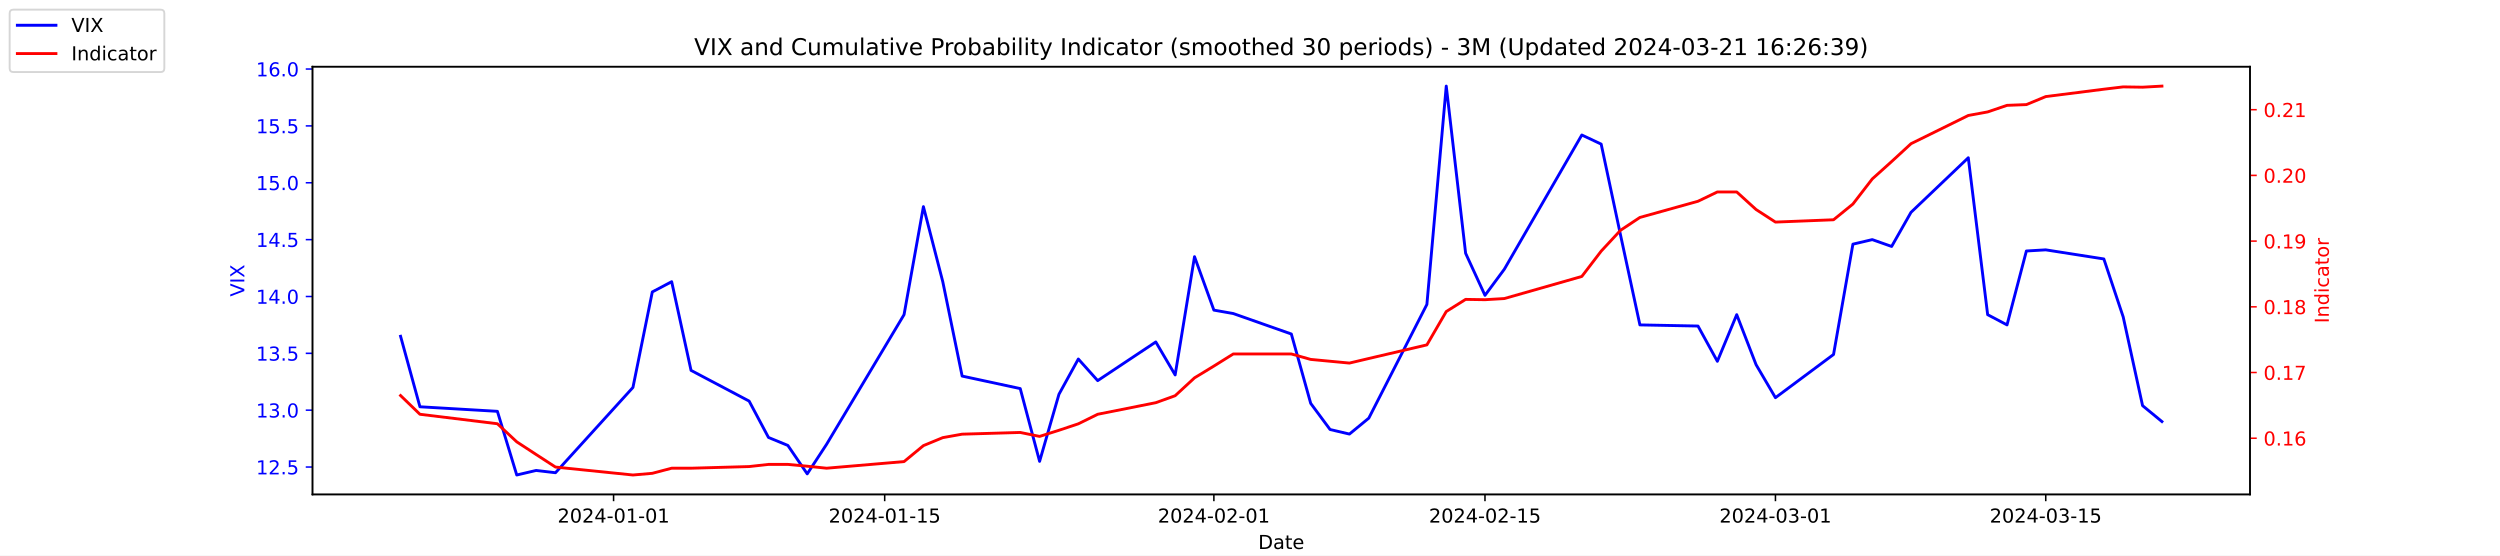
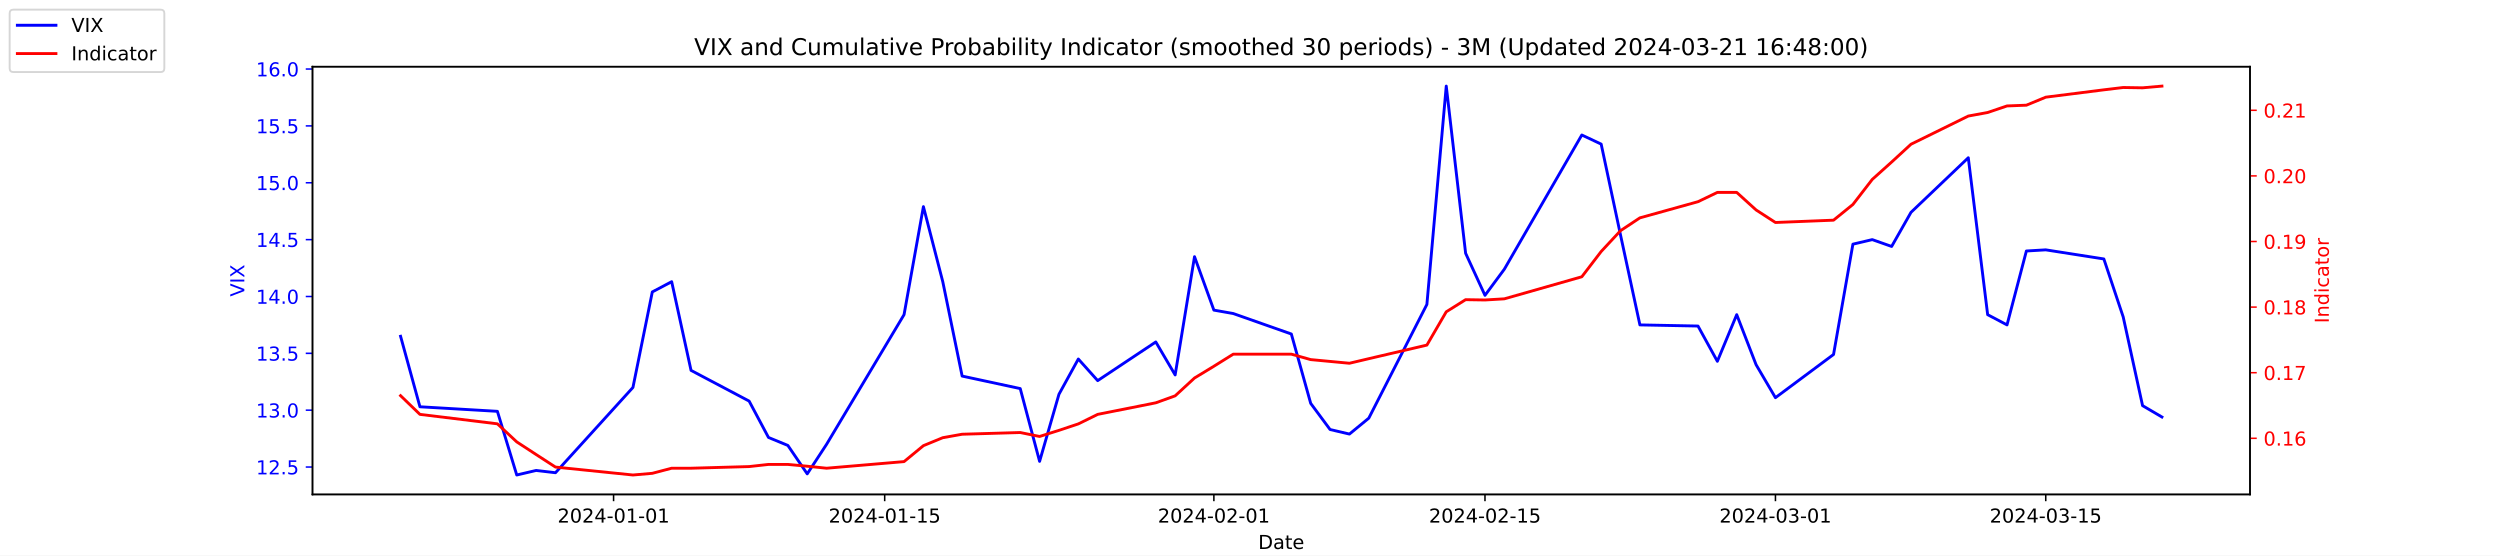
<svg xmlns="http://www.w3.org/2000/svg" xmlns:xlink="http://www.w3.org/1999/xlink" width="1296pt" height="288pt" viewBox="0 0 1296 288" version="1.1">
  <defs>
    <style type="text/css">*{stroke-linejoin: round; stroke-linecap: butt}</style>
  </defs>
  <g id="figure_1">
    <g id="patch_1">
      <path d="M 0 288  L 1296 288  L 1296 0  L 0 0  z " style="fill: #ffffff" />
    </g>
    <g id="axes_1">
      <g id="patch_2">
        <path d="M 162 256.32  L 1166.4 256.32  L 1166.4 34.56  L 162 34.56  z " style="fill: #ffffff" />
      </g>
      <g id="matplotlib.axis_1">
        <g id="xtick_1">
          <g id="line2d_1">
            <defs>
-               <path id="mc0ee9bf909" d="M 0 0  L 0 3.5  " style="stroke: #000000; stroke-width: 0.8" />
+               <path id="mb628439746" d="M 0 0  L 0 3.5  " style="stroke: #000000; stroke-width: 0.8" />
            </defs>
            <g>
-               <use xlink:href="#mc0ee9bf909" x="318.079" y="256.32" style="stroke: #000000; stroke-width: 0.8" />
+               <use xlink:href="#mb628439746" x="318.079" y="256.32" style="stroke: #000000; stroke-width: 0.8" />
            </g>
          </g>
          <g id="text_1">
            <g transform="translate(289.0209 270.9184) scale(0.1 -0.1)">
              <defs>
                <path id="DejaVuSans-32" d="M 1228 531  L 3431 531  L 3431 0  L 469 0  L 469 531  Q 828 903 1448 1529  Q 2069 2156 2228 2338  Q 2531 2678 2651 2914  Q 2772 3150 2772 3378  Q 2772 3750 2511 3984  Q 2250 4219 1831 4219  Q 1534 4219 1204 4116  Q 875 4013 500 3803  L 500 4441  Q 881 4594 1212 4672  Q 1544 4750 1819 4750  Q 2544 4750 2975 4387  Q 3406 4025 3406 3419  Q 3406 3131 3298 2873  Q 3191 2616 2906 2266  Q 2828 2175 2409 1742  Q 1991 1309 1228 531  z " transform="scale(0.015625)" />
                <path id="DejaVuSans-30" d="M 2034 4250  Q 1547 4250 1301 3770  Q 1056 3291 1056 2328  Q 1056 1369 1301 889  Q 1547 409 2034 409  Q 2525 409 2770 889  Q 3016 1369 3016 2328  Q 3016 3291 2770 3770  Q 2525 4250 2034 4250  z M 2034 4750  Q 2819 4750 3233 4129  Q 3647 3509 3647 2328  Q 3647 1150 3233 529  Q 2819 -91 2034 -91  Q 1250 -91 836 529  Q 422 1150 422 2328  Q 422 3509 836 4129  Q 1250 4750 2034 4750  z " transform="scale(0.015625)" />
                <path id="DejaVuSans-34" d="M 2419 4116  L 825 1625  L 2419 1625  L 2419 4116  z M 2253 4666  L 3047 4666  L 3047 1625  L 3713 1625  L 3713 1100  L 3047 1100  L 3047 0  L 2419 0  L 2419 1100  L 313 1100  L 313 1709  L 2253 4666  z " transform="scale(0.015625)" />
                <path id="DejaVuSans-2d" d="M 313 2009  L 1997 2009  L 1997 1497  L 313 1497  L 313 2009  z " transform="scale(0.015625)" />
                <path id="DejaVuSans-31" d="M 794 531  L 1825 531  L 1825 4091  L 703 3866  L 703 4441  L 1819 4666  L 2450 4666  L 2450 531  L 3481 531  L 3481 0  L 794 0  L 794 531  z " transform="scale(0.015625)" />
              </defs>
              <use xlink:href="#DejaVuSans-32" />
              <use xlink:href="#DejaVuSans-30" x="63.623" />
              <use xlink:href="#DejaVuSans-32" x="127.246" />
              <use xlink:href="#DejaVuSans-34" x="190.869" />
              <use xlink:href="#DejaVuSans-2d" x="254.492" />
              <use xlink:href="#DejaVuSans-30" x="290.576" />
              <use xlink:href="#DejaVuSans-31" x="354.199" />
              <use xlink:href="#DejaVuSans-2d" x="417.822" />
              <use xlink:href="#DejaVuSans-30" x="453.906" />
              <use xlink:href="#DejaVuSans-31" x="517.529" />
            </g>
          </g>
        </g>
        <g id="xtick_2">
          <g id="line2d_2">
            <g>
-               <use xlink:href="#mc0ee9bf909" x="458.619" y="256.32" style="stroke: #000000; stroke-width: 0.8" />
+               <use xlink:href="#mb628439746" x="458.619" y="256.32" style="stroke: #000000; stroke-width: 0.8" />
            </g>
          </g>
          <g id="text_2">
            <g transform="translate(429.5608 270.9184) scale(0.1 -0.1)">
              <defs>
                <path id="DejaVuSans-35" d="M 691 4666  L 3169 4666  L 3169 4134  L 1269 4134  L 1269 2991  Q 1406 3038 1543 3061  Q 1681 3084 1819 3084  Q 2600 3084 3056 2656  Q 3513 2228 3513 1497  Q 3513 744 3044 326  Q 2575 -91 1722 -91  Q 1428 -91 1123 -41  Q 819 9 494 109  L 494 744  Q 775 591 1075 516  Q 1375 441 1709 441  Q 2250 441 2565 725  Q 2881 1009 2881 1497  Q 2881 1984 2565 2268  Q 2250 2553 1709 2553  Q 1456 2553 1204 2497  Q 953 2441 691 2322  L 691 4666  z " transform="scale(0.015625)" />
              </defs>
              <use xlink:href="#DejaVuSans-32" />
              <use xlink:href="#DejaVuSans-30" x="63.623" />
              <use xlink:href="#DejaVuSans-32" x="127.246" />
              <use xlink:href="#DejaVuSans-34" x="190.869" />
              <use xlink:href="#DejaVuSans-2d" x="254.492" />
              <use xlink:href="#DejaVuSans-30" x="290.576" />
              <use xlink:href="#DejaVuSans-31" x="354.199" />
              <use xlink:href="#DejaVuSans-2d" x="417.822" />
              <use xlink:href="#DejaVuSans-31" x="453.906" />
              <use xlink:href="#DejaVuSans-35" x="517.529" />
            </g>
          </g>
        </g>
        <g id="xtick_3">
          <g id="line2d_3">
            <g>
-               <use xlink:href="#mc0ee9bf909" x="629.274" y="256.32" style="stroke: #000000; stroke-width: 0.8" />
+               <use xlink:href="#mb628439746" x="629.274" y="256.32" style="stroke: #000000; stroke-width: 0.8" />
            </g>
          </g>
          <g id="text_3">
            <g transform="translate(600.2164 270.9184) scale(0.1 -0.1)">
              <use xlink:href="#DejaVuSans-32" />
              <use xlink:href="#DejaVuSans-30" x="63.623" />
              <use xlink:href="#DejaVuSans-32" x="127.246" />
              <use xlink:href="#DejaVuSans-34" x="190.869" />
              <use xlink:href="#DejaVuSans-2d" x="254.492" />
              <use xlink:href="#DejaVuSans-30" x="290.576" />
              <use xlink:href="#DejaVuSans-32" x="354.199" />
              <use xlink:href="#DejaVuSans-2d" x="417.822" />
              <use xlink:href="#DejaVuSans-30" x="453.906" />
              <use xlink:href="#DejaVuSans-31" x="517.529" />
            </g>
          </g>
        </g>
        <g id="xtick_4">
          <g id="line2d_4">
            <g>
-               <use xlink:href="#mc0ee9bf909" x="769.814" y="256.32" style="stroke: #000000; stroke-width: 0.8" />
+               <use xlink:href="#mb628439746" x="769.814" y="256.32" style="stroke: #000000; stroke-width: 0.8" />
            </g>
          </g>
          <g id="text_4">
            <g transform="translate(740.7562 270.9184) scale(0.1 -0.1)">
              <use xlink:href="#DejaVuSans-32" />
              <use xlink:href="#DejaVuSans-30" x="63.623" />
              <use xlink:href="#DejaVuSans-32" x="127.246" />
              <use xlink:href="#DejaVuSans-34" x="190.869" />
              <use xlink:href="#DejaVuSans-2d" x="254.492" />
              <use xlink:href="#DejaVuSans-30" x="290.576" />
              <use xlink:href="#DejaVuSans-32" x="354.199" />
              <use xlink:href="#DejaVuSans-2d" x="417.822" />
              <use xlink:href="#DejaVuSans-31" x="453.906" />
              <use xlink:href="#DejaVuSans-35" x="517.529" />
            </g>
          </g>
        </g>
        <g id="xtick_5">
          <g id="line2d_5">
            <g>
-               <use xlink:href="#mc0ee9bf909" x="920.392" y="256.32" style="stroke: #000000; stroke-width: 0.8" />
+               <use xlink:href="#mb628439746" x="920.392" y="256.32" style="stroke: #000000; stroke-width: 0.8" />
            </g>
          </g>
          <g id="text_5">
            <g transform="translate(891.3347 270.9184) scale(0.1 -0.1)">
              <defs>
                <path id="DejaVuSans-33" d="M 2597 2516  Q 3050 2419 3304 2112  Q 3559 1806 3559 1356  Q 3559 666 3084 287  Q 2609 -91 1734 -91  Q 1441 -91 1130 -33  Q 819 25 488 141  L 488 750  Q 750 597 1062 519  Q 1375 441 1716 441  Q 2309 441 2620 675  Q 2931 909 2931 1356  Q 2931 1769 2642 2001  Q 2353 2234 1838 2234  L 1294 2234  L 1294 2753  L 1863 2753  Q 2328 2753 2575 2939  Q 2822 3125 2822 3475  Q 2822 3834 2567 4026  Q 2313 4219 1838 4219  Q 1578 4219 1281 4162  Q 984 4106 628 3988  L 628 4550  Q 988 4650 1302 4700  Q 1616 4750 1894 4750  Q 2613 4750 3031 4423  Q 3450 4097 3450 3541  Q 3450 3153 3228 2886  Q 3006 2619 2597 2516  z " transform="scale(0.015625)" />
              </defs>
              <use xlink:href="#DejaVuSans-32" />
              <use xlink:href="#DejaVuSans-30" x="63.623" />
              <use xlink:href="#DejaVuSans-32" x="127.246" />
              <use xlink:href="#DejaVuSans-34" x="190.869" />
              <use xlink:href="#DejaVuSans-2d" x="254.492" />
              <use xlink:href="#DejaVuSans-30" x="290.576" />
              <use xlink:href="#DejaVuSans-33" x="354.199" />
              <use xlink:href="#DejaVuSans-2d" x="417.822" />
              <use xlink:href="#DejaVuSans-30" x="453.906" />
              <use xlink:href="#DejaVuSans-31" x="517.529" />
            </g>
          </g>
        </g>
        <g id="xtick_6">
          <g id="line2d_6">
            <g>
-               <use xlink:href="#mc0ee9bf909" x="1060.514" y="256.32" style="stroke: #000000; stroke-width: 0.8" />
+               <use xlink:href="#mb628439746" x="1060.514" y="256.32" style="stroke: #000000; stroke-width: 0.8" />
            </g>
          </g>
          <g id="text_6">
            <g transform="translate(1031.456 270.9184) scale(0.1 -0.1)">
              <use xlink:href="#DejaVuSans-32" />
              <use xlink:href="#DejaVuSans-30" x="63.623" />
              <use xlink:href="#DejaVuSans-32" x="127.246" />
              <use xlink:href="#DejaVuSans-34" x="190.869" />
              <use xlink:href="#DejaVuSans-2d" x="254.492" />
              <use xlink:href="#DejaVuSans-30" x="290.576" />
              <use xlink:href="#DejaVuSans-33" x="354.199" />
              <use xlink:href="#DejaVuSans-2d" x="417.822" />
              <use xlink:href="#DejaVuSans-31" x="453.906" />
              <use xlink:href="#DejaVuSans-35" x="517.529" />
            </g>
          </g>
        </g>
        <g id="text_7">
          <g transform="translate(652.2492 284.5966) scale(0.1 -0.1)">
            <defs>
              <path id="DejaVuSans-44" d="M 1259 4147  L 1259 519  L 2022 519  Q 2988 519 3436 956  Q 3884 1394 3884 2338  Q 3884 3275 3436 3711  Q 2988 4147 2022 4147  L 1259 4147  z M 628 4666  L 1925 4666  Q 3281 4666 3915 4102  Q 4550 3538 4550 2338  Q 4550 1131 3912 565  Q 3275 0 1925 0  L 628 0  L 628 4666  z " transform="scale(0.015625)" />
              <path id="DejaVuSans-61" d="M 2194 1759  Q 1497 1759 1228 1600  Q 959 1441 959 1056  Q 959 750 1161 570  Q 1363 391 1709 391  Q 2188 391 2477 730  Q 2766 1069 2766 1631  L 2766 1759  L 2194 1759  z M 3341 1997  L 3341 0  L 2766 0  L 2766 531  Q 2569 213 2275 61  Q 1981 -91 1556 -91  Q 1019 -91 701 211  Q 384 513 384 1019  Q 384 1609 779 1909  Q 1175 2209 1959 2209  L 2766 2209  L 2766 2266  Q 2766 2663 2505 2880  Q 2244 3097 1772 3097  Q 1472 3097 1187 3025  Q 903 2953 641 2809  L 641 3341  Q 956 3463 1253 3523  Q 1550 3584 1831 3584  Q 2591 3584 2966 3190  Q 3341 2797 3341 1997  z " transform="scale(0.015625)" />
              <path id="DejaVuSans-74" d="M 1172 4494  L 1172 3500  L 2356 3500  L 2356 3053  L 1172 3053  L 1172 1153  Q 1172 725 1289 603  Q 1406 481 1766 481  L 2356 481  L 2356 0  L 1766 0  Q 1100 0 847 248  Q 594 497 594 1153  L 594 3053  L 172 3053  L 172 3500  L 594 3500  L 594 4494  L 1172 4494  z " transform="scale(0.015625)" />
              <path id="DejaVuSans-65" d="M 3597 1894  L 3597 1613  L 953 1613  Q 991 1019 1311 708  Q 1631 397 2203 397  Q 2534 397 2845 478  Q 3156 559 3463 722  L 3463 178  Q 3153 47 2828 -22  Q 2503 -91 2169 -91  Q 1331 -91 842 396  Q 353 884 353 1716  Q 353 2575 817 3079  Q 1281 3584 2069 3584  Q 2775 3584 3186 3129  Q 3597 2675 3597 1894  z M 3022 2063  Q 3016 2534 2758 2815  Q 2500 3097 2075 3097  Q 1594 3097 1305 2825  Q 1016 2553 972 2059  L 3022 2063  z " transform="scale(0.015625)" />
            </defs>
            <use xlink:href="#DejaVuSans-44" />
            <use xlink:href="#DejaVuSans-61" x="77.002" />
            <use xlink:href="#DejaVuSans-74" x="138.281" />
            <use xlink:href="#DejaVuSans-65" x="177.49" />
          </g>
        </g>
      </g>
      <g id="matplotlib.axis_2">
        <g id="ytick_1">
          <g id="line2d_7">
            <defs>
-               <path id="mc2c1249c33" d="M 0 0  L -3.5 0  " style="stroke: #0000ff; stroke-width: 0.8" />
+               <path id="m595b1708d8" d="M 0 0  L -3.5 0  " style="stroke: #0000ff; stroke-width: 0.8" />
            </defs>
            <g>
-               <use xlink:href="#mc2c1249c33" x="162" y="242.114" style="fill: #0000ff; stroke: #0000ff; stroke-width: 0.8" />
+               <use xlink:href="#m595b1708d8" x="162" y="242.114" style="fill: #0000ff; stroke: #0000ff; stroke-width: 0.8" />
            </g>
          </g>
          <g id="text_8">
            <g style="fill: #0000ff" transform="translate(132.7344 245.9129) scale(0.1 -0.1)">
              <defs>
                <path id="DejaVuSans-2e" d="M 684 794  L 1344 794  L 1344 0  L 684 0  L 684 794  z " transform="scale(0.015625)" />
              </defs>
              <use xlink:href="#DejaVuSans-31" />
              <use xlink:href="#DejaVuSans-32" x="63.623" />
              <use xlink:href="#DejaVuSans-2e" x="127.246" />
              <use xlink:href="#DejaVuSans-35" x="159.033" />
            </g>
          </g>
        </g>
        <g id="ytick_2">
          <g id="line2d_8">
            <g>
-               <use xlink:href="#mc2c1249c33" x="162" y="212.64" style="fill: #0000ff; stroke: #0000ff; stroke-width: 0.8" />
+               <use xlink:href="#m595b1708d8" x="162" y="212.64" style="fill: #0000ff; stroke: #0000ff; stroke-width: 0.8" />
            </g>
          </g>
          <g id="text_9">
            <g style="fill: #0000ff" transform="translate(132.7344 216.4392) scale(0.1 -0.1)">
              <use xlink:href="#DejaVuSans-31" />
              <use xlink:href="#DejaVuSans-33" x="63.623" />
              <use xlink:href="#DejaVuSans-2e" x="127.246" />
              <use xlink:href="#DejaVuSans-30" x="159.033" />
            </g>
          </g>
        </g>
        <g id="ytick_3">
          <g id="line2d_9">
            <g>
-               <use xlink:href="#mc2c1249c33" x="162" y="183.166" style="fill: #0000ff; stroke: #0000ff; stroke-width: 0.8" />
+               <use xlink:href="#m595b1708d8" x="162" y="183.166" style="fill: #0000ff; stroke: #0000ff; stroke-width: 0.8" />
            </g>
          </g>
          <g id="text_10">
            <g style="fill: #0000ff" transform="translate(132.7344 186.9656) scale(0.1 -0.1)">
              <use xlink:href="#DejaVuSans-31" />
              <use xlink:href="#DejaVuSans-33" x="63.623" />
              <use xlink:href="#DejaVuSans-2e" x="127.246" />
              <use xlink:href="#DejaVuSans-35" x="159.033" />
            </g>
          </g>
        </g>
        <g id="ytick_4">
          <g id="line2d_10">
            <g>
-               <use xlink:href="#mc2c1249c33" x="162" y="153.693" style="fill: #0000ff; stroke: #0000ff; stroke-width: 0.8" />
+               <use xlink:href="#m595b1708d8" x="162" y="153.693" style="fill: #0000ff; stroke: #0000ff; stroke-width: 0.8" />
            </g>
          </g>
          <g id="text_11">
            <g style="fill: #0000ff" transform="translate(132.7344 157.4919) scale(0.1 -0.1)">
              <use xlink:href="#DejaVuSans-31" />
              <use xlink:href="#DejaVuSans-34" x="63.623" />
              <use xlink:href="#DejaVuSans-2e" x="127.246" />
              <use xlink:href="#DejaVuSans-30" x="159.033" />
            </g>
          </g>
        </g>
        <g id="ytick_5">
          <g id="line2d_11">
            <g>
-               <use xlink:href="#mc2c1249c33" x="162" y="124.219" style="fill: #0000ff; stroke: #0000ff; stroke-width: 0.8" />
+               <use xlink:href="#m595b1708d8" x="162" y="124.219" style="fill: #0000ff; stroke: #0000ff; stroke-width: 0.8" />
            </g>
          </g>
          <g id="text_12">
            <g style="fill: #0000ff" transform="translate(132.7344 128.0182) scale(0.1 -0.1)">
              <use xlink:href="#DejaVuSans-31" />
              <use xlink:href="#DejaVuSans-34" x="63.623" />
              <use xlink:href="#DejaVuSans-2e" x="127.246" />
              <use xlink:href="#DejaVuSans-35" x="159.033" />
            </g>
          </g>
        </g>
        <g id="ytick_6">
          <g id="line2d_12">
            <g>
-               <use xlink:href="#mc2c1249c33" x="162" y="94.745" style="fill: #0000ff; stroke: #0000ff; stroke-width: 0.8" />
+               <use xlink:href="#m595b1708d8" x="162" y="94.745" style="fill: #0000ff; stroke: #0000ff; stroke-width: 0.8" />
            </g>
          </g>
          <g id="text_13">
            <g style="fill: #0000ff" transform="translate(132.7344 98.5445) scale(0.1 -0.1)">
              <use xlink:href="#DejaVuSans-31" />
              <use xlink:href="#DejaVuSans-35" x="63.623" />
              <use xlink:href="#DejaVuSans-2e" x="127.246" />
              <use xlink:href="#DejaVuSans-30" x="159.033" />
            </g>
          </g>
        </g>
        <g id="ytick_7">
          <g id="line2d_13">
            <g>
-               <use xlink:href="#mc2c1249c33" x="162" y="65.272" style="fill: #0000ff; stroke: #0000ff; stroke-width: 0.8" />
+               <use xlink:href="#m595b1708d8" x="162" y="65.272" style="fill: #0000ff; stroke: #0000ff; stroke-width: 0.8" />
            </g>
          </g>
          <g id="text_14">
            <g style="fill: #0000ff" transform="translate(132.7344 69.07082) scale(0.1 -0.1)">
              <use xlink:href="#DejaVuSans-31" />
              <use xlink:href="#DejaVuSans-35" x="63.623" />
              <use xlink:href="#DejaVuSans-2e" x="127.246" />
              <use xlink:href="#DejaVuSans-35" x="159.033" />
            </g>
          </g>
        </g>
        <g id="ytick_8">
          <g id="line2d_14">
            <g>
-               <use xlink:href="#mc2c1249c33" x="162" y="35.798" style="fill: #0000ff; stroke: #0000ff; stroke-width: 0.8" />
+               <use xlink:href="#m595b1708d8" x="162" y="35.798" style="fill: #0000ff; stroke: #0000ff; stroke-width: 0.8" />
            </g>
          </g>
          <g id="text_15">
            <g style="fill: #0000ff" transform="translate(132.7344 39.59714) scale(0.1 -0.1)">
              <defs>
                <path id="DejaVuSans-36" d="M 2113 2584  Q 1688 2584 1439 2293  Q 1191 2003 1191 1497  Q 1191 994 1439 701  Q 1688 409 2113 409  Q 2538 409 2786 701  Q 3034 994 3034 1497  Q 3034 2003 2786 2293  Q 2538 2584 2113 2584  z M 3366 4563  L 3366 3988  Q 3128 4100 2886 4159  Q 2644 4219 2406 4219  Q 1781 4219 1451 3797  Q 1122 3375 1075 2522  Q 1259 2794 1537 2939  Q 1816 3084 2150 3084  Q 2853 3084 3261 2657  Q 3669 2231 3669 1497  Q 3669 778 3244 343  Q 2819 -91 2113 -91  Q 1303 -91 875 529  Q 447 1150 447 2328  Q 447 3434 972 4092  Q 1497 4750 2381 4750  Q 2619 4750 2861 4703  Q 3103 4656 3366 4563  z " transform="scale(0.015625)" />
              </defs>
              <use xlink:href="#DejaVuSans-31" />
              <use xlink:href="#DejaVuSans-36" x="63.623" />
              <use xlink:href="#DejaVuSans-2e" x="127.246" />
              <use xlink:href="#DejaVuSans-30" x="159.033" />
            </g>
          </g>
        </g>
        <g id="text_16">
          <g style="fill: #0000ff" transform="translate(126.6547 153.7603) rotate(-90) scale(0.1 -0.1)">
            <defs>
              <path id="DejaVuSans-56" d="M 1831 0  L 50 4666  L 709 4666  L 2188 738  L 3669 4666  L 4325 4666  L 2547 0  L 1831 0  z " transform="scale(0.015625)" />
              <path id="DejaVuSans-49" d="M 628 4666  L 1259 4666  L 1259 0  L 628 0  L 628 4666  z " transform="scale(0.015625)" />
              <path id="DejaVuSans-58" d="M 403 4666  L 1081 4666  L 2241 2931  L 3406 4666  L 4084 4666  L 2584 2425  L 4184 0  L 3506 0  L 2194 1984  L 872 0  L 191 0  L 1856 2491  L 403 4666  z " transform="scale(0.015625)" />
            </defs>
            <use xlink:href="#DejaVuSans-56" />
            <use xlink:href="#DejaVuSans-49" x="68.408" />
            <use xlink:href="#DejaVuSans-58" x="97.9" />
          </g>
        </g>
      </g>
      <g id="line2d_15">
-         <path d="M 207.655 174.324  L 217.693 210.872  L 257.847 213.23  L 267.886 246.24  L 277.924 243.882  L 287.963 245.061  L 328.117 200.851  L 338.156 151.335  L 348.194 146.029  L 358.233 192.008  L 388.349 207.924  L 398.387 226.787  L 408.426 230.914  L 418.464 245.651  L 428.503 230.324  L 468.657 163.124  L 478.696 107.124  L 488.734 146.029  L 498.773 194.956  L 528.889 201.44  L 538.927 239.166  L 548.966 204.387  L 559.004 186.114  L 569.043 197.314  L 599.158 177.272  L 609.197 194.366  L 619.236 133.061  L 629.274 160.766  L 639.313 162.535  L 669.428 173.145  L 679.467 209.103  L 689.506 222.661  L 699.544 225.019  L 709.583 216.766  L 739.698 157.819  L 749.737 44.64  L 759.775 131.293  L 769.814 153.103  L 779.853 139.545  L 820.007 69.987  L 830.045 74.703  L 840.084 121.861  L 850.123 168.429  L 880.238 169.019  L 890.277 187.293  L 900.315 163.124  L 910.354 189.061  L 920.392 206.156  L 950.508 183.756  L 960.547 126.577  L 970.585 124.219  L 980.624 127.756  L 990.662 110.072  L 1020.36 81.777  L 1030.398 163.124  L 1040.437 168.429  L 1050.476 130.114  L 1060.514 129.524  L 1090.63 134.24  L 1100.668 164.303  L 1110.707 210.282  L 1120.745 218.535  " clip-path="url(#p1e0ea8d985)" style="fill: none; stroke: #0000ff; stroke-width: 1.5; stroke-linecap: square" />
+         <path d="M 207.655 174.324  L 217.693 210.872  L 257.847 213.23  L 267.886 246.24  L 277.924 243.882  L 287.963 245.061  L 328.117 200.851  L 338.156 151.335  L 348.194 146.029  L 358.233 192.008  L 388.349 207.924  L 398.387 226.787  L 408.426 230.914  L 418.464 245.651  L 428.503 230.324  L 468.657 163.124  L 478.696 107.124  L 488.734 146.029  L 498.773 194.956  L 528.889 201.44  L 538.927 239.166  L 548.966 204.387  L 559.004 186.114  L 569.043 197.314  L 599.158 177.272  L 609.197 194.366  L 619.236 133.061  L 629.274 160.766  L 639.313 162.535  L 669.428 173.145  L 679.467 209.103  L 689.506 222.661  L 699.544 225.019  L 709.583 216.766  L 739.698 157.819  L 749.737 44.64  L 759.775 131.293  L 769.814 153.103  L 779.853 139.545  L 820.007 69.987  L 830.045 74.703  L 840.084 121.861  L 850.123 168.429  L 880.238 169.019  L 890.277 187.293  L 900.315 163.124  L 910.354 189.061  L 920.392 206.156  L 950.508 183.756  L 960.547 126.577  L 970.585 124.219  L 980.624 127.756  L 990.662 110.072  L 1020.36 81.777  L 1030.398 163.124  L 1040.437 168.429  L 1050.476 130.114  L 1060.514 129.524  L 1090.63 134.24  L 1100.668 164.303  L 1110.707 210.282  L 1120.745 216.177  " clip-path="url(#p51b503ab00)" style="fill: none; stroke: #0000ff; stroke-width: 1.5; stroke-linecap: square" />
      </g>
      <g id="patch_3">
        <path d="M 162 256.32  L 162 34.56  " style="fill: none; stroke: #000000; stroke-width: 0.8; stroke-linejoin: miter; stroke-linecap: square" />
      </g>
      <g id="patch_4">
        <path d="M 1166.4 256.32  L 1166.4 34.56  " style="fill: none; stroke: #000000; stroke-width: 0.8; stroke-linejoin: miter; stroke-linecap: square" />
      </g>
      <g id="patch_5">
        <path d="M 162 256.32  L 1166.4 256.32  " style="fill: none; stroke: #000000; stroke-width: 0.8; stroke-linejoin: miter; stroke-linecap: square" />
      </g>
      <g id="patch_6">
        <path d="M 162 34.56  L 1166.4 34.56  " style="fill: none; stroke: #000000; stroke-width: 0.8; stroke-linejoin: miter; stroke-linecap: square" />
      </g>
    </g>
    <g id="axes_2">
      <g id="matplotlib.axis_3">
        <g id="ytick_9">
          <g id="line2d_16">
            <defs>
-               <path id="mf0671c8479" d="M 0 0  L 3.5 0  " style="stroke: #ff0000; stroke-width: 0.8" />
+               <path id="m8692c83782" d="M 0 0  L 3.5 0  " style="stroke: #ff0000; stroke-width: 0.8" />
            </defs>
            <g>
-               <use xlink:href="#mf0671c8479" x="1166.4" y="227.172" style="fill: #ff0000; stroke: #ff0000; stroke-width: 0.8" />
+               <use xlink:href="#m8692c83782" x="1166.4" y="227.202" style="fill: #ff0000; stroke: #ff0000; stroke-width: 0.8" />
            </g>
          </g>
          <g id="text_17">
-             <g style="fill: #ff0000" transform="translate(1173.4 230.9708) scale(0.1 -0.1)">
+             <g style="fill: #ff0000" transform="translate(1173.4 231.0012) scale(0.1 -0.1)">
              <use xlink:href="#DejaVuSans-30" />
              <use xlink:href="#DejaVuSans-2e" x="63.623" />
              <use xlink:href="#DejaVuSans-31" x="95.41" />
              <use xlink:href="#DejaVuSans-36" x="159.033" />
            </g>
          </g>
        </g>
        <g id="ytick_10">
          <g id="line2d_17">
            <g>
-               <use xlink:href="#mf0671c8479" x="1166.4" y="193.111" style="fill: #ff0000; stroke: #ff0000; stroke-width: 0.8" />
+               <use xlink:href="#m8692c83782" x="1166.4" y="193.196" style="fill: #ff0000; stroke: #ff0000; stroke-width: 0.8" />
            </g>
          </g>
          <g id="text_18">
-             <g style="fill: #ff0000" transform="translate(1173.4 196.9107) scale(0.1 -0.1)">
+             <g style="fill: #ff0000" transform="translate(1173.4 196.9954) scale(0.1 -0.1)">
              <defs>
                <path id="DejaVuSans-37" d="M 525 4666  L 3525 4666  L 3525 4397  L 1831 0  L 1172 0  L 2766 4134  L 525 4134  L 525 4666  z " transform="scale(0.015625)" />
              </defs>
              <use xlink:href="#DejaVuSans-30" />
              <use xlink:href="#DejaVuSans-2e" x="63.623" />
              <use xlink:href="#DejaVuSans-31" x="95.41" />
              <use xlink:href="#DejaVuSans-37" x="159.033" />
            </g>
          </g>
        </g>
        <g id="ytick_11">
          <g id="line2d_18">
            <g>
-               <use xlink:href="#mf0671c8479" x="1166.4" y="159.051" style="fill: #ff0000; stroke: #ff0000; stroke-width: 0.8" />
+               <use xlink:href="#m8692c83782" x="1166.4" y="159.19" style="fill: #ff0000; stroke: #ff0000; stroke-width: 0.8" />
            </g>
          </g>
          <g id="text_19">
-             <g style="fill: #ff0000" transform="translate(1173.4 162.8506) scale(0.1 -0.1)">
+             <g style="fill: #ff0000" transform="translate(1173.4 162.9897) scale(0.1 -0.1)">
              <defs>
                <path id="DejaVuSans-38" d="M 2034 2216  Q 1584 2216 1326 1975  Q 1069 1734 1069 1313  Q 1069 891 1326 650  Q 1584 409 2034 409  Q 2484 409 2743 651  Q 3003 894 3003 1313  Q 3003 1734 2745 1975  Q 2488 2216 2034 2216  z M 1403 2484  Q 997 2584 770 2862  Q 544 3141 544 3541  Q 544 4100 942 4425  Q 1341 4750 2034 4750  Q 2731 4750 3128 4425  Q 3525 4100 3525 3541  Q 3525 3141 3298 2862  Q 3072 2584 2669 2484  Q 3125 2378 3379 2068  Q 3634 1759 3634 1313  Q 3634 634 3220 271  Q 2806 -91 2034 -91  Q 1263 -91 848 271  Q 434 634 434 1313  Q 434 1759 690 2068  Q 947 2378 1403 2484  z M 1172 3481  Q 1172 3119 1398 2916  Q 1625 2713 2034 2713  Q 2441 2713 2670 2916  Q 2900 3119 2900 3481  Q 2900 3844 2670 4047  Q 2441 4250 2034 4250  Q 1625 4250 1398 4047  Q 1172 3844 1172 3481  z " transform="scale(0.015625)" />
              </defs>
              <use xlink:href="#DejaVuSans-30" />
              <use xlink:href="#DejaVuSans-2e" x="63.623" />
              <use xlink:href="#DejaVuSans-31" x="95.41" />
              <use xlink:href="#DejaVuSans-38" x="159.033" />
            </g>
          </g>
        </g>
        <g id="ytick_12">
          <g id="line2d_19">
            <g>
-               <use xlink:href="#mf0671c8479" x="1166.4" y="124.991" style="fill: #ff0000; stroke: #ff0000; stroke-width: 0.8" />
+               <use xlink:href="#m8692c83782" x="1166.4" y="125.185" style="fill: #ff0000; stroke: #ff0000; stroke-width: 0.8" />
            </g>
          </g>
          <g id="text_20">
-             <g style="fill: #ff0000" transform="translate(1173.4 128.7905) scale(0.1 -0.1)">
+             <g style="fill: #ff0000" transform="translate(1173.4 128.9839) scale(0.1 -0.1)">
              <defs>
                <path id="DejaVuSans-39" d="M 703 97  L 703 672  Q 941 559 1184 500  Q 1428 441 1663 441  Q 2288 441 2617 861  Q 2947 1281 2994 2138  Q 2813 1869 2534 1725  Q 2256 1581 1919 1581  Q 1219 1581 811 2004  Q 403 2428 403 3163  Q 403 3881 828 4315  Q 1253 4750 1959 4750  Q 2769 4750 3195 4129  Q 3622 3509 3622 2328  Q 3622 1225 3098 567  Q 2575 -91 1691 -91  Q 1453 -91 1209 -44  Q 966 3 703 97  z M 1959 2075  Q 2384 2075 2632 2365  Q 2881 2656 2881 3163  Q 2881 3666 2632 3958  Q 2384 4250 1959 4250  Q 1534 4250 1286 3958  Q 1038 3666 1038 3163  Q 1038 2656 1286 2365  Q 1534 2075 1959 2075  z " transform="scale(0.015625)" />
              </defs>
              <use xlink:href="#DejaVuSans-30" />
              <use xlink:href="#DejaVuSans-2e" x="63.623" />
              <use xlink:href="#DejaVuSans-31" x="95.41" />
              <use xlink:href="#DejaVuSans-39" x="159.033" />
            </g>
          </g>
        </g>
        <g id="ytick_13">
          <g id="line2d_20">
            <g>
-               <use xlink:href="#mf0671c8479" x="1166.4" y="90.931" style="fill: #ff0000; stroke: #ff0000; stroke-width: 0.8" />
+               <use xlink:href="#m8692c83782" x="1166.4" y="91.179" style="fill: #ff0000; stroke: #ff0000; stroke-width: 0.8" />
            </g>
          </g>
          <g id="text_21">
-             <g style="fill: #ff0000" transform="translate(1173.4 94.73045) scale(0.1 -0.1)">
+             <g style="fill: #ff0000" transform="translate(1173.4 94.97817) scale(0.1 -0.1)">
              <use xlink:href="#DejaVuSans-30" />
              <use xlink:href="#DejaVuSans-2e" x="63.623" />
              <use xlink:href="#DejaVuSans-32" x="95.41" />
              <use xlink:href="#DejaVuSans-30" x="159.033" />
            </g>
          </g>
        </g>
        <g id="ytick_14">
          <g id="line2d_21">
            <g>
-               <use xlink:href="#mf0671c8479" x="1166.4" y="56.871" style="fill: #ff0000; stroke: #ff0000; stroke-width: 0.8" />
+               <use xlink:href="#m8692c83782" x="1166.4" y="57.173" style="fill: #ff0000; stroke: #ff0000; stroke-width: 0.8" />
            </g>
          </g>
          <g id="text_22">
-             <g style="fill: #ff0000" transform="translate(1173.4 60.67037) scale(0.1 -0.1)">
+             <g style="fill: #ff0000" transform="translate(1173.4 60.97243) scale(0.1 -0.1)">
              <use xlink:href="#DejaVuSans-30" />
              <use xlink:href="#DejaVuSans-2e" x="63.623" />
              <use xlink:href="#DejaVuSans-32" x="95.41" />
              <use xlink:href="#DejaVuSans-31" x="159.033" />
            </g>
          </g>
        </g>
        <g id="text_23">
          <g style="fill: #ff0000" transform="translate(1207.264 167.5353) rotate(-90) scale(0.1 -0.1)">
            <defs>
              <path id="DejaVuSans-6e" d="M 3513 2113  L 3513 0  L 2938 0  L 2938 2094  Q 2938 2591 2744 2837  Q 2550 3084 2163 3084  Q 1697 3084 1428 2787  Q 1159 2491 1159 1978  L 1159 0  L 581 0  L 581 3500  L 1159 3500  L 1159 2956  Q 1366 3272 1645 3428  Q 1925 3584 2291 3584  Q 2894 3584 3203 3211  Q 3513 2838 3513 2113  z " transform="scale(0.015625)" />
              <path id="DejaVuSans-64" d="M 2906 2969  L 2906 4863  L 3481 4863  L 3481 0  L 2906 0  L 2906 525  Q 2725 213 2448 61  Q 2172 -91 1784 -91  Q 1150 -91 751 415  Q 353 922 353 1747  Q 353 2572 751 3078  Q 1150 3584 1784 3584  Q 2172 3584 2448 3432  Q 2725 3281 2906 2969  z M 947 1747  Q 947 1113 1208 752  Q 1469 391 1925 391  Q 2381 391 2643 752  Q 2906 1113 2906 1747  Q 2906 2381 2643 2742  Q 2381 3103 1925 3103  Q 1469 3103 1208 2742  Q 947 2381 947 1747  z " transform="scale(0.015625)" />
              <path id="DejaVuSans-69" d="M 603 3500  L 1178 3500  L 1178 0  L 603 0  L 603 3500  z M 603 4863  L 1178 4863  L 1178 4134  L 603 4134  L 603 4863  z " transform="scale(0.015625)" />
              <path id="DejaVuSans-63" d="M 3122 3366  L 3122 2828  Q 2878 2963 2633 3030  Q 2388 3097 2138 3097  Q 1578 3097 1268 2742  Q 959 2388 959 1747  Q 959 1106 1268 751  Q 1578 397 2138 397  Q 2388 397 2633 464  Q 2878 531 3122 666  L 3122 134  Q 2881 22 2623 -34  Q 2366 -91 2075 -91  Q 1284 -91 818 406  Q 353 903 353 1747  Q 353 2603 823 3093  Q 1294 3584 2113 3584  Q 2378 3584 2631 3529  Q 2884 3475 3122 3366  z " transform="scale(0.015625)" />
              <path id="DejaVuSans-6f" d="M 1959 3097  Q 1497 3097 1228 2736  Q 959 2375 959 1747  Q 959 1119 1226 758  Q 1494 397 1959 397  Q 2419 397 2687 759  Q 2956 1122 2956 1747  Q 2956 2369 2687 2733  Q 2419 3097 1959 3097  z M 1959 3584  Q 2709 3584 3137 3096  Q 3566 2609 3566 1747  Q 3566 888 3137 398  Q 2709 -91 1959 -91  Q 1206 -91 779 398  Q 353 888 353 1747  Q 353 2609 779 3096  Q 1206 3584 1959 3584  z " transform="scale(0.015625)" />
              <path id="DejaVuSans-72" d="M 2631 2963  Q 2534 3019 2420 3045  Q 2306 3072 2169 3072  Q 1681 3072 1420 2755  Q 1159 2438 1159 1844  L 1159 0  L 581 0  L 581 3500  L 1159 3500  L 1159 2956  Q 1341 3275 1631 3429  Q 1922 3584 2338 3584  Q 2397 3584 2469 3576  Q 2541 3569 2628 3553  L 2631 2963  z " transform="scale(0.015625)" />
            </defs>
            <use xlink:href="#DejaVuSans-49" />
            <use xlink:href="#DejaVuSans-6e" x="29.492" />
            <use xlink:href="#DejaVuSans-64" x="92.871" />
            <use xlink:href="#DejaVuSans-69" x="156.348" />
            <use xlink:href="#DejaVuSans-63" x="184.131" />
            <use xlink:href="#DejaVuSans-61" x="239.111" />
            <use xlink:href="#DejaVuSans-74" x="300.391" />
            <use xlink:href="#DejaVuSans-6f" x="339.6" />
            <use xlink:href="#DejaVuSans-72" x="400.781" />
          </g>
        </g>
      </g>
      <g id="line2d_22">
-         <path d="M 207.655 205.053  L 217.693 214.76  L 257.847 219.668  L 267.886 229.049  L 277.924 235.61  L 287.963 242.126  L 328.117 246.24  L 338.156 245.365  L 348.194 242.718  L 358.233 242.718  L 388.349 241.866  L 398.387 240.749  L 408.426 240.749  L 418.464 241.68  L 428.503 242.718  L 468.657 239.288  L 478.696 231.011  L 488.734 226.87  L 498.773 225.072  L 528.889 224.187  L 538.927 226.233  L 548.966 223.055  L 559.004 219.709  L 569.043 214.76  L 599.158 208.753  L 609.197 205.14  L 619.236 195.876  L 629.274 189.769  L 639.313 183.499  L 669.428 183.499  L 679.467 186.322  L 689.506 187.271  L 699.544 188.217  L 709.583 185.846  L 739.698 178.785  L 749.737 161.496  L 759.775 155.202  L 769.814 155.364  L 779.853 154.769  L 820.007 143.313  L 830.045 130.193  L 840.084 119.378  L 850.123 112.724  L 880.238 104.335  L 890.277 99.509  L 900.315 99.509  L 910.354 108.626  L 920.392 115.128  L 950.508 113.929  L 960.547 105.773  L 970.585 92.76  L 980.624 83.738  L 990.662 74.495  L 1020.36 59.864  L 1030.398 58.022  L 1040.437 54.615  L 1050.476 54.225  L 1060.514 50.064  L 1090.63 46.245  L 1100.668 45.042  L 1110.707 45.203  L 1120.745 44.64  " clip-path="url(#p1e0ea8d985)" style="fill: none; stroke: #ff0000; stroke-width: 1.5; stroke-linecap: square" />
+         <path d="M 207.655 205.118  L 217.693 214.811  L 257.847 219.71  L 267.886 229.077  L 277.924 235.627  L 287.963 242.132  L 328.117 246.24  L 338.156 245.367  L 348.194 242.724  L 358.233 242.724  L 388.349 241.873  L 398.387 240.758  L 408.426 240.758  L 418.464 241.688  L 428.503 242.724  L 468.657 239.299  L 478.696 231.035  L 488.734 226.901  L 498.773 225.105  L 528.889 224.222  L 538.927 226.264  L 548.966 223.092  L 559.004 219.751  L 569.043 214.811  L 599.158 208.813  L 609.197 205.206  L 619.236 195.956  L 629.274 189.859  L 639.313 183.599  L 669.428 183.599  L 679.467 186.418  L 689.506 187.365  L 699.544 188.309  L 709.583 185.942  L 739.698 178.893  L 749.737 161.632  L 759.775 155.347  L 769.814 155.509  L 779.853 154.915  L 820.007 143.477  L 830.045 130.378  L 840.084 119.58  L 850.123 112.937  L 880.238 104.561  L 890.277 99.743  L 900.315 99.743  L 910.354 108.846  L 920.392 115.338  L 950.508 114.14  L 960.547 105.997  L 970.585 93.005  L 980.624 83.997  L 990.662 74.769  L 1020.36 60.162  L 1030.398 58.322  L 1040.437 54.921  L 1050.476 54.532  L 1060.514 50.377  L 1090.63 46.564  L 1100.668 45.363  L 1110.707 45.523  L 1120.745 44.64  " clip-path="url(#p51b503ab00)" style="fill: none; stroke: #ff0000; stroke-width: 1.5; stroke-linecap: square" />
      </g>
      <g id="patch_7">
        <path d="M 162 256.32  L 162 34.56  " style="fill: none; stroke: #000000; stroke-width: 0.8; stroke-linejoin: miter; stroke-linecap: square" />
      </g>
      <g id="patch_8">
        <path d="M 1166.4 256.32  L 1166.4 34.56  " style="fill: none; stroke: #000000; stroke-width: 0.8; stroke-linejoin: miter; stroke-linecap: square" />
      </g>
      <g id="patch_9">
        <path d="M 162 256.32  L 1166.4 256.32  " style="fill: none; stroke: #000000; stroke-width: 0.8; stroke-linejoin: miter; stroke-linecap: square" />
      </g>
      <g id="patch_10">
        <path d="M 162 34.56  L 1166.4 34.56  " style="fill: none; stroke: #000000; stroke-width: 0.8; stroke-linejoin: miter; stroke-linecap: square" />
      </g>
      <g id="text_24">
        <g transform="translate(359.8481 28.56) scale(0.12 -0.12)">
          <defs>
            <path id="DejaVuSans-20" transform="scale(0.015625)" />
            <path id="DejaVuSans-43" d="M 4122 4306  L 4122 3641  Q 3803 3938 3442 4084  Q 3081 4231 2675 4231  Q 1875 4231 1450 3742  Q 1025 3253 1025 2328  Q 1025 1406 1450 917  Q 1875 428 2675 428  Q 3081 428 3442 575  Q 3803 722 4122 1019  L 4122 359  Q 3791 134 3420 21  Q 3050 -91 2638 -91  Q 1578 -91 968 557  Q 359 1206 359 2328  Q 359 3453 968 4101  Q 1578 4750 2638 4750  Q 3056 4750 3426 4639  Q 3797 4528 4122 4306  z " transform="scale(0.015625)" />
            <path id="DejaVuSans-75" d="M 544 1381  L 544 3500  L 1119 3500  L 1119 1403  Q 1119 906 1312 657  Q 1506 409 1894 409  Q 2359 409 2629 706  Q 2900 1003 2900 1516  L 2900 3500  L 3475 3500  L 3475 0  L 2900 0  L 2900 538  Q 2691 219 2414 64  Q 2138 -91 1772 -91  Q 1169 -91 856 284  Q 544 659 544 1381  z M 1991 3584  L 1991 3584  z " transform="scale(0.015625)" />
            <path id="DejaVuSans-6d" d="M 3328 2828  Q 3544 3216 3844 3400  Q 4144 3584 4550 3584  Q 5097 3584 5394 3201  Q 5691 2819 5691 2113  L 5691 0  L 5113 0  L 5113 2094  Q 5113 2597 4934 2840  Q 4756 3084 4391 3084  Q 3944 3084 3684 2787  Q 3425 2491 3425 1978  L 3425 0  L 2847 0  L 2847 2094  Q 2847 2600 2669 2842  Q 2491 3084 2119 3084  Q 1678 3084 1418 2786  Q 1159 2488 1159 1978  L 1159 0  L 581 0  L 581 3500  L 1159 3500  L 1159 2956  Q 1356 3278 1631 3431  Q 1906 3584 2284 3584  Q 2666 3584 2933 3390  Q 3200 3197 3328 2828  z " transform="scale(0.015625)" />
            <path id="DejaVuSans-6c" d="M 603 4863  L 1178 4863  L 1178 0  L 603 0  L 603 4863  z " transform="scale(0.015625)" />
            <path id="DejaVuSans-76" d="M 191 3500  L 800 3500  L 1894 563  L 2988 3500  L 3597 3500  L 2284 0  L 1503 0  L 191 3500  z " transform="scale(0.015625)" />
            <path id="DejaVuSans-50" d="M 1259 4147  L 1259 2394  L 2053 2394  Q 2494 2394 2734 2622  Q 2975 2850 2975 3272  Q 2975 3691 2734 3919  Q 2494 4147 2053 4147  L 1259 4147  z M 628 4666  L 2053 4666  Q 2838 4666 3239 4311  Q 3641 3956 3641 3272  Q 3641 2581 3239 2228  Q 2838 1875 2053 1875  L 1259 1875  L 1259 0  L 628 0  L 628 4666  z " transform="scale(0.015625)" />
            <path id="DejaVuSans-62" d="M 3116 1747  Q 3116 2381 2855 2742  Q 2594 3103 2138 3103  Q 1681 3103 1420 2742  Q 1159 2381 1159 1747  Q 1159 1113 1420 752  Q 1681 391 2138 391  Q 2594 391 2855 752  Q 3116 1113 3116 1747  z M 1159 2969  Q 1341 3281 1617 3432  Q 1894 3584 2278 3584  Q 2916 3584 3314 3078  Q 3713 2572 3713 1747  Q 3713 922 3314 415  Q 2916 -91 2278 -91  Q 1894 -91 1617 61  Q 1341 213 1159 525  L 1159 0  L 581 0  L 581 4863  L 1159 4863  L 1159 2969  z " transform="scale(0.015625)" />
            <path id="DejaVuSans-79" d="M 2059 -325  Q 1816 -950 1584 -1140  Q 1353 -1331 966 -1331  L 506 -1331  L 506 -850  L 844 -850  Q 1081 -850 1212 -737  Q 1344 -625 1503 -206  L 1606 56  L 191 3500  L 800 3500  L 1894 763  L 2988 3500  L 3597 3500  L 2059 -325  z " transform="scale(0.015625)" />
            <path id="DejaVuSans-28" d="M 1984 4856  Q 1566 4138 1362 3434  Q 1159 2731 1159 2009  Q 1159 1288 1364 580  Q 1569 -128 1984 -844  L 1484 -844  Q 1016 -109 783 600  Q 550 1309 550 2009  Q 550 2706 781 3412  Q 1013 4119 1484 4856  L 1984 4856  z " transform="scale(0.015625)" />
            <path id="DejaVuSans-73" d="M 2834 3397  L 2834 2853  Q 2591 2978 2328 3040  Q 2066 3103 1784 3103  Q 1356 3103 1142 2972  Q 928 2841 928 2578  Q 928 2378 1081 2264  Q 1234 2150 1697 2047  L 1894 2003  Q 2506 1872 2764 1633  Q 3022 1394 3022 966  Q 3022 478 2636 193  Q 2250 -91 1575 -91  Q 1294 -91 989 -36  Q 684 19 347 128  L 347 722  Q 666 556 975 473  Q 1284 391 1588 391  Q 1994 391 2212 530  Q 2431 669 2431 922  Q 2431 1156 2273 1281  Q 2116 1406 1581 1522  L 1381 1569  Q 847 1681 609 1914  Q 372 2147 372 2553  Q 372 3047 722 3315  Q 1072 3584 1716 3584  Q 2034 3584 2315 3537  Q 2597 3491 2834 3397  z " transform="scale(0.015625)" />
            <path id="DejaVuSans-68" d="M 3513 2113  L 3513 0  L 2938 0  L 2938 2094  Q 2938 2591 2744 2837  Q 2550 3084 2163 3084  Q 1697 3084 1428 2787  Q 1159 2491 1159 1978  L 1159 0  L 581 0  L 581 4863  L 1159 4863  L 1159 2956  Q 1366 3272 1645 3428  Q 1925 3584 2291 3584  Q 2894 3584 3203 3211  Q 3513 2838 3513 2113  z " transform="scale(0.015625)" />
            <path id="DejaVuSans-70" d="M 1159 525  L 1159 -1331  L 581 -1331  L 581 3500  L 1159 3500  L 1159 2969  Q 1341 3281 1617 3432  Q 1894 3584 2278 3584  Q 2916 3584 3314 3078  Q 3713 2572 3713 1747  Q 3713 922 3314 415  Q 2916 -91 2278 -91  Q 1894 -91 1617 61  Q 1341 213 1159 525  z M 3116 1747  Q 3116 2381 2855 2742  Q 2594 3103 2138 3103  Q 1681 3103 1420 2742  Q 1159 2381 1159 1747  Q 1159 1113 1420 752  Q 1681 391 2138 391  Q 2594 391 2855 752  Q 3116 1113 3116 1747  z " transform="scale(0.015625)" />
            <path id="DejaVuSans-29" d="M 513 4856  L 1013 4856  Q 1481 4119 1714 3412  Q 1947 2706 1947 2009  Q 1947 1309 1714 600  Q 1481 -109 1013 -844  L 513 -844  Q 928 -128 1133 580  Q 1338 1288 1338 2009  Q 1338 2731 1133 3434  Q 928 4138 513 4856  z " transform="scale(0.015625)" />
            <path id="DejaVuSans-4d" d="M 628 4666  L 1569 4666  L 2759 1491  L 3956 4666  L 4897 4666  L 4897 0  L 4281 0  L 4281 4097  L 3078 897  L 2444 897  L 1241 4097  L 1241 0  L 628 0  L 628 4666  z " transform="scale(0.015625)" />
            <path id="DejaVuSans-55" d="M 556 4666  L 1191 4666  L 1191 1831  Q 1191 1081 1462 751  Q 1734 422 2344 422  Q 2950 422 3222 751  Q 3494 1081 3494 1831  L 3494 4666  L 4128 4666  L 4128 1753  Q 4128 841 3676 375  Q 3225 -91 2344 -91  Q 1459 -91 1007 375  Q 556 841 556 1753  L 556 4666  z " transform="scale(0.015625)" />
            <path id="DejaVuSans-3a" d="M 750 794  L 1409 794  L 1409 0  L 750 0  L 750 794  z M 750 3309  L 1409 3309  L 1409 2516  L 750 2516  L 750 3309  z " transform="scale(0.015625)" />
          </defs>
          <use xlink:href="#DejaVuSans-56" />
          <use xlink:href="#DejaVuSans-49" x="68.408" />
          <use xlink:href="#DejaVuSans-58" x="97.9" />
          <use xlink:href="#DejaVuSans-20" x="166.406" />
          <use xlink:href="#DejaVuSans-61" x="198.193" />
          <use xlink:href="#DejaVuSans-6e" x="259.473" />
          <use xlink:href="#DejaVuSans-64" x="322.852" />
          <use xlink:href="#DejaVuSans-20" x="386.328" />
          <use xlink:href="#DejaVuSans-43" x="418.115" />
          <use xlink:href="#DejaVuSans-75" x="487.939" />
          <use xlink:href="#DejaVuSans-6d" x="551.318" />
          <use xlink:href="#DejaVuSans-75" x="648.73" />
          <use xlink:href="#DejaVuSans-6c" x="712.109" />
          <use xlink:href="#DejaVuSans-61" x="739.893" />
          <use xlink:href="#DejaVuSans-74" x="801.172" />
          <use xlink:href="#DejaVuSans-69" x="840.381" />
          <use xlink:href="#DejaVuSans-76" x="868.164" />
          <use xlink:href="#DejaVuSans-65" x="927.344" />
          <use xlink:href="#DejaVuSans-20" x="988.867" />
          <use xlink:href="#DejaVuSans-50" x="1020.654" />
          <use xlink:href="#DejaVuSans-72" x="1079.207" />
          <use xlink:href="#DejaVuSans-6f" x="1118.07" />
          <use xlink:href="#DejaVuSans-62" x="1179.252" />
          <use xlink:href="#DejaVuSans-61" x="1242.729" />
          <use xlink:href="#DejaVuSans-62" x="1304.008" />
          <use xlink:href="#DejaVuSans-69" x="1367.484" />
          <use xlink:href="#DejaVuSans-6c" x="1395.268" />
          <use xlink:href="#DejaVuSans-69" x="1423.051" />
          <use xlink:href="#DejaVuSans-74" x="1450.834" />
          <use xlink:href="#DejaVuSans-79" x="1490.043" />
          <use xlink:href="#DejaVuSans-20" x="1549.223" />
          <use xlink:href="#DejaVuSans-49" x="1581.01" />
          <use xlink:href="#DejaVuSans-6e" x="1610.502" />
          <use xlink:href="#DejaVuSans-64" x="1673.881" />
          <use xlink:href="#DejaVuSans-69" x="1737.357" />
          <use xlink:href="#DejaVuSans-63" x="1765.141" />
          <use xlink:href="#DejaVuSans-61" x="1820.121" />
          <use xlink:href="#DejaVuSans-74" x="1881.4" />
          <use xlink:href="#DejaVuSans-6f" x="1920.609" />
          <use xlink:href="#DejaVuSans-72" x="1981.791" />
          <use xlink:href="#DejaVuSans-20" x="2022.904" />
          <use xlink:href="#DejaVuSans-28" x="2054.691" />
          <use xlink:href="#DejaVuSans-73" x="2093.705" />
          <use xlink:href="#DejaVuSans-6d" x="2145.805" />
          <use xlink:href="#DejaVuSans-6f" x="2243.217" />
          <use xlink:href="#DejaVuSans-6f" x="2304.398" />
          <use xlink:href="#DejaVuSans-74" x="2365.58" />
          <use xlink:href="#DejaVuSans-68" x="2404.789" />
          <use xlink:href="#DejaVuSans-65" x="2468.168" />
          <use xlink:href="#DejaVuSans-64" x="2529.691" />
          <use xlink:href="#DejaVuSans-20" x="2593.168" />
          <use xlink:href="#DejaVuSans-33" x="2624.955" />
          <use xlink:href="#DejaVuSans-30" x="2688.578" />
          <use xlink:href="#DejaVuSans-20" x="2752.201" />
          <use xlink:href="#DejaVuSans-70" x="2783.988" />
          <use xlink:href="#DejaVuSans-65" x="2847.465" />
          <use xlink:href="#DejaVuSans-72" x="2908.988" />
          <use xlink:href="#DejaVuSans-69" x="2950.102" />
          <use xlink:href="#DejaVuSans-6f" x="2977.885" />
          <use xlink:href="#DejaVuSans-64" x="3039.066" />
          <use xlink:href="#DejaVuSans-73" x="3102.543" />
          <use xlink:href="#DejaVuSans-29" x="3154.643" />
          <use xlink:href="#DejaVuSans-20" x="3193.656" />
          <use xlink:href="#DejaVuSans-2d" x="3225.443" />
          <use xlink:href="#DejaVuSans-20" x="3261.527" />
          <use xlink:href="#DejaVuSans-33" x="3293.314" />
          <use xlink:href="#DejaVuSans-4d" x="3356.938" />
          <use xlink:href="#DejaVuSans-20" x="3443.217" />
          <use xlink:href="#DejaVuSans-28" x="3475.004" />
          <use xlink:href="#DejaVuSans-55" x="3514.018" />
          <use xlink:href="#DejaVuSans-70" x="3587.211" />
          <use xlink:href="#DejaVuSans-64" x="3650.688" />
          <use xlink:href="#DejaVuSans-61" x="3714.164" />
          <use xlink:href="#DejaVuSans-74" x="3775.443" />
          <use xlink:href="#DejaVuSans-65" x="3814.652" />
          <use xlink:href="#DejaVuSans-64" x="3876.176" />
          <use xlink:href="#DejaVuSans-20" x="3939.652" />
          <use xlink:href="#DejaVuSans-32" x="3971.439" />
          <use xlink:href="#DejaVuSans-30" x="4035.062" />
          <use xlink:href="#DejaVuSans-32" x="4098.686" />
          <use xlink:href="#DejaVuSans-34" x="4162.309" />
          <use xlink:href="#DejaVuSans-2d" x="4225.932" />
          <use xlink:href="#DejaVuSans-30" x="4262.016" />
          <use xlink:href="#DejaVuSans-33" x="4325.639" />
          <use xlink:href="#DejaVuSans-2d" x="4389.262" />
          <use xlink:href="#DejaVuSans-32" x="4425.346" />
          <use xlink:href="#DejaVuSans-31" x="4488.969" />
          <use xlink:href="#DejaVuSans-20" x="4552.592" />
          <use xlink:href="#DejaVuSans-31" x="4584.379" />
          <use xlink:href="#DejaVuSans-36" x="4648.002" />
          <use xlink:href="#DejaVuSans-3a" x="4711.625" />
-           <use xlink:href="#DejaVuSans-32" x="4745.316" />
-           <use xlink:href="#DejaVuSans-36" x="4808.939" />
+           <use xlink:href="#DejaVuSans-34" x="4745.316" />
+           <use xlink:href="#DejaVuSans-38" x="4808.939" />
          <use xlink:href="#DejaVuSans-3a" x="4872.562" />
-           <use xlink:href="#DejaVuSans-33" x="4906.254" />
-           <use xlink:href="#DejaVuSans-39" x="4969.877" />
+           <use xlink:href="#DejaVuSans-30" x="4906.254" />
+           <use xlink:href="#DejaVuSans-30" x="4969.877" />
          <use xlink:href="#DejaVuSans-29" x="5033.5" />
        </g>
      </g>
    </g>
    <g id="legend_1">
      <g id="patch_11">
        <path d="M 7 37.356  L 83.191 37.356  Q 85.191 37.356 85.191 35.356  L 85.191 7  Q 85.191 5 83.191 5  L 7 5  Q 5 5 5 7  L 5 35.356  Q 5 37.356 7 37.356  z " style="fill: #ffffff; opacity: 0.8; stroke: #cccccc; stroke-linejoin: miter" />
      </g>
      <g id="line2d_23">
        <path d="M 9 13.098  L 19 13.098  L 29 13.098  " style="fill: none; stroke: #0000ff; stroke-width: 1.5; stroke-linecap: square" />
      </g>
      <g id="text_25">
        <g transform="translate(37 16.59844) scale(0.1 -0.1)">
          <use xlink:href="#DejaVuSans-56" />
          <use xlink:href="#DejaVuSans-49" x="68.408" />
          <use xlink:href="#DejaVuSans-58" x="97.9" />
        </g>
      </g>
      <g id="line2d_24">
        <path d="M 9 27.777  L 19 27.777  L 29 27.777  " style="fill: none; stroke: #ff0000; stroke-width: 1.5; stroke-linecap: square" />
      </g>
      <g id="text_26">
        <g transform="translate(37 31.27656) scale(0.1 -0.1)">
          <use xlink:href="#DejaVuSans-49" />
          <use xlink:href="#DejaVuSans-6e" x="29.492" />
          <use xlink:href="#DejaVuSans-64" x="92.871" />
          <use xlink:href="#DejaVuSans-69" x="156.348" />
          <use xlink:href="#DejaVuSans-63" x="184.131" />
          <use xlink:href="#DejaVuSans-61" x="239.111" />
          <use xlink:href="#DejaVuSans-74" x="300.391" />
          <use xlink:href="#DejaVuSans-6f" x="339.6" />
          <use xlink:href="#DejaVuSans-72" x="400.781" />
        </g>
      </g>
    </g>
  </g>
  <defs>
-     <clipPath id="p1e0ea8d985">
+     <clipPath id="p51b503ab00">
      <rect x="162" y="34.56" width="1004.4" height="221.76" />
    </clipPath>
  </defs>
</svg>
